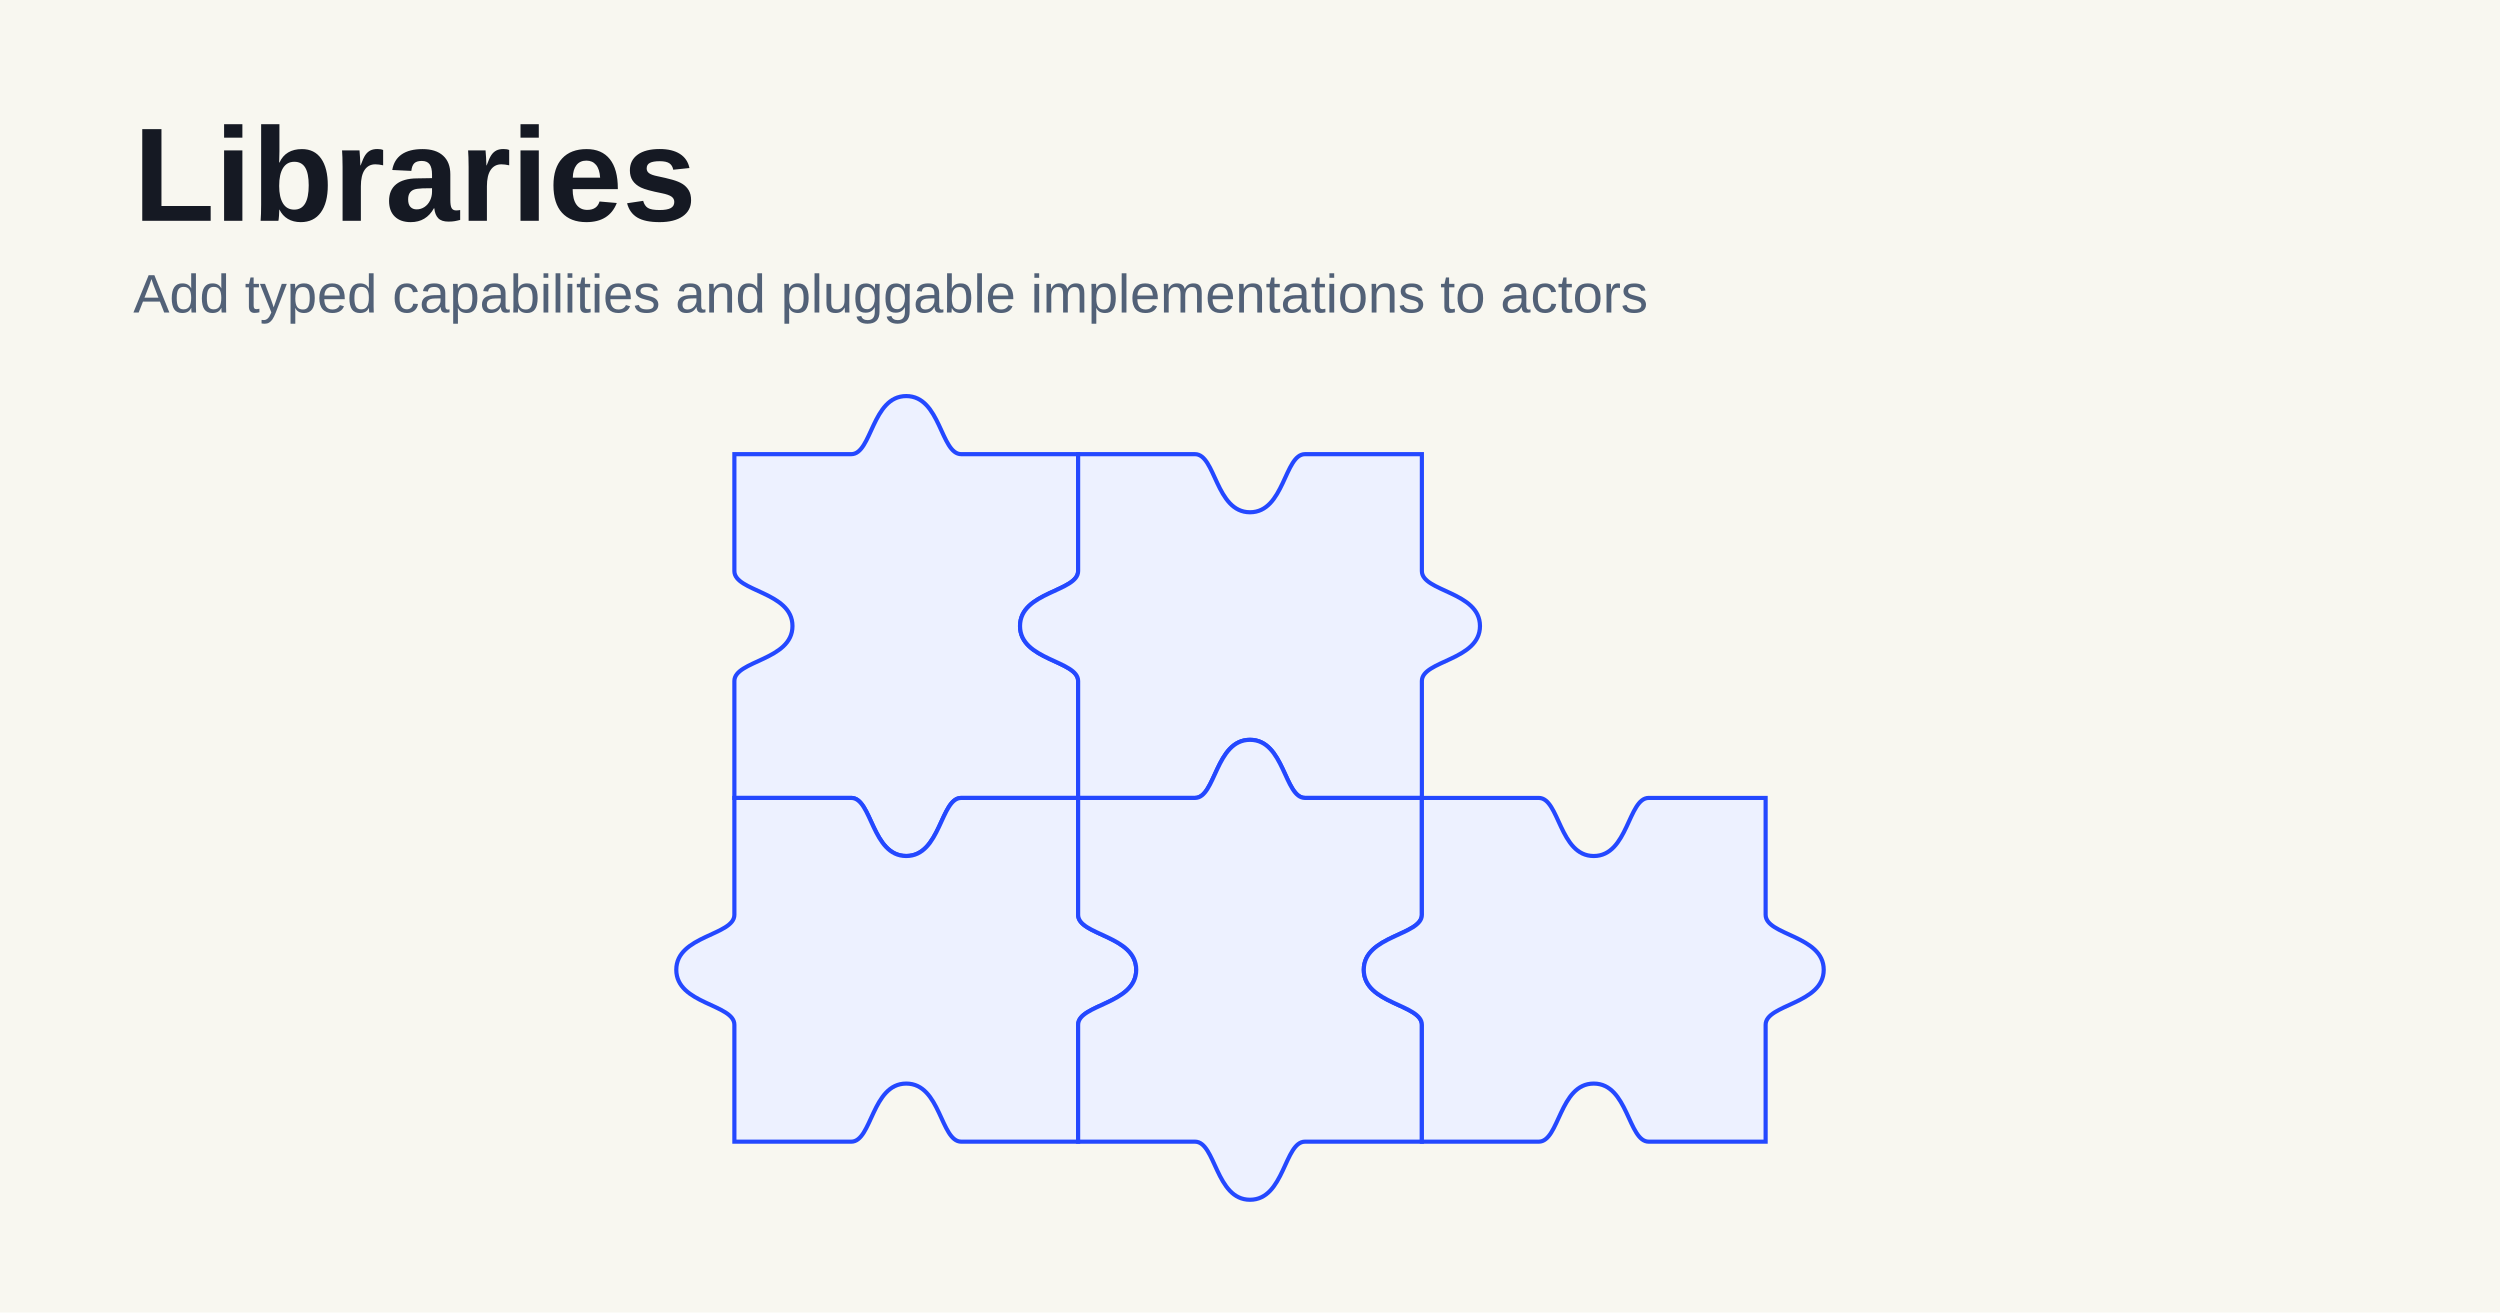
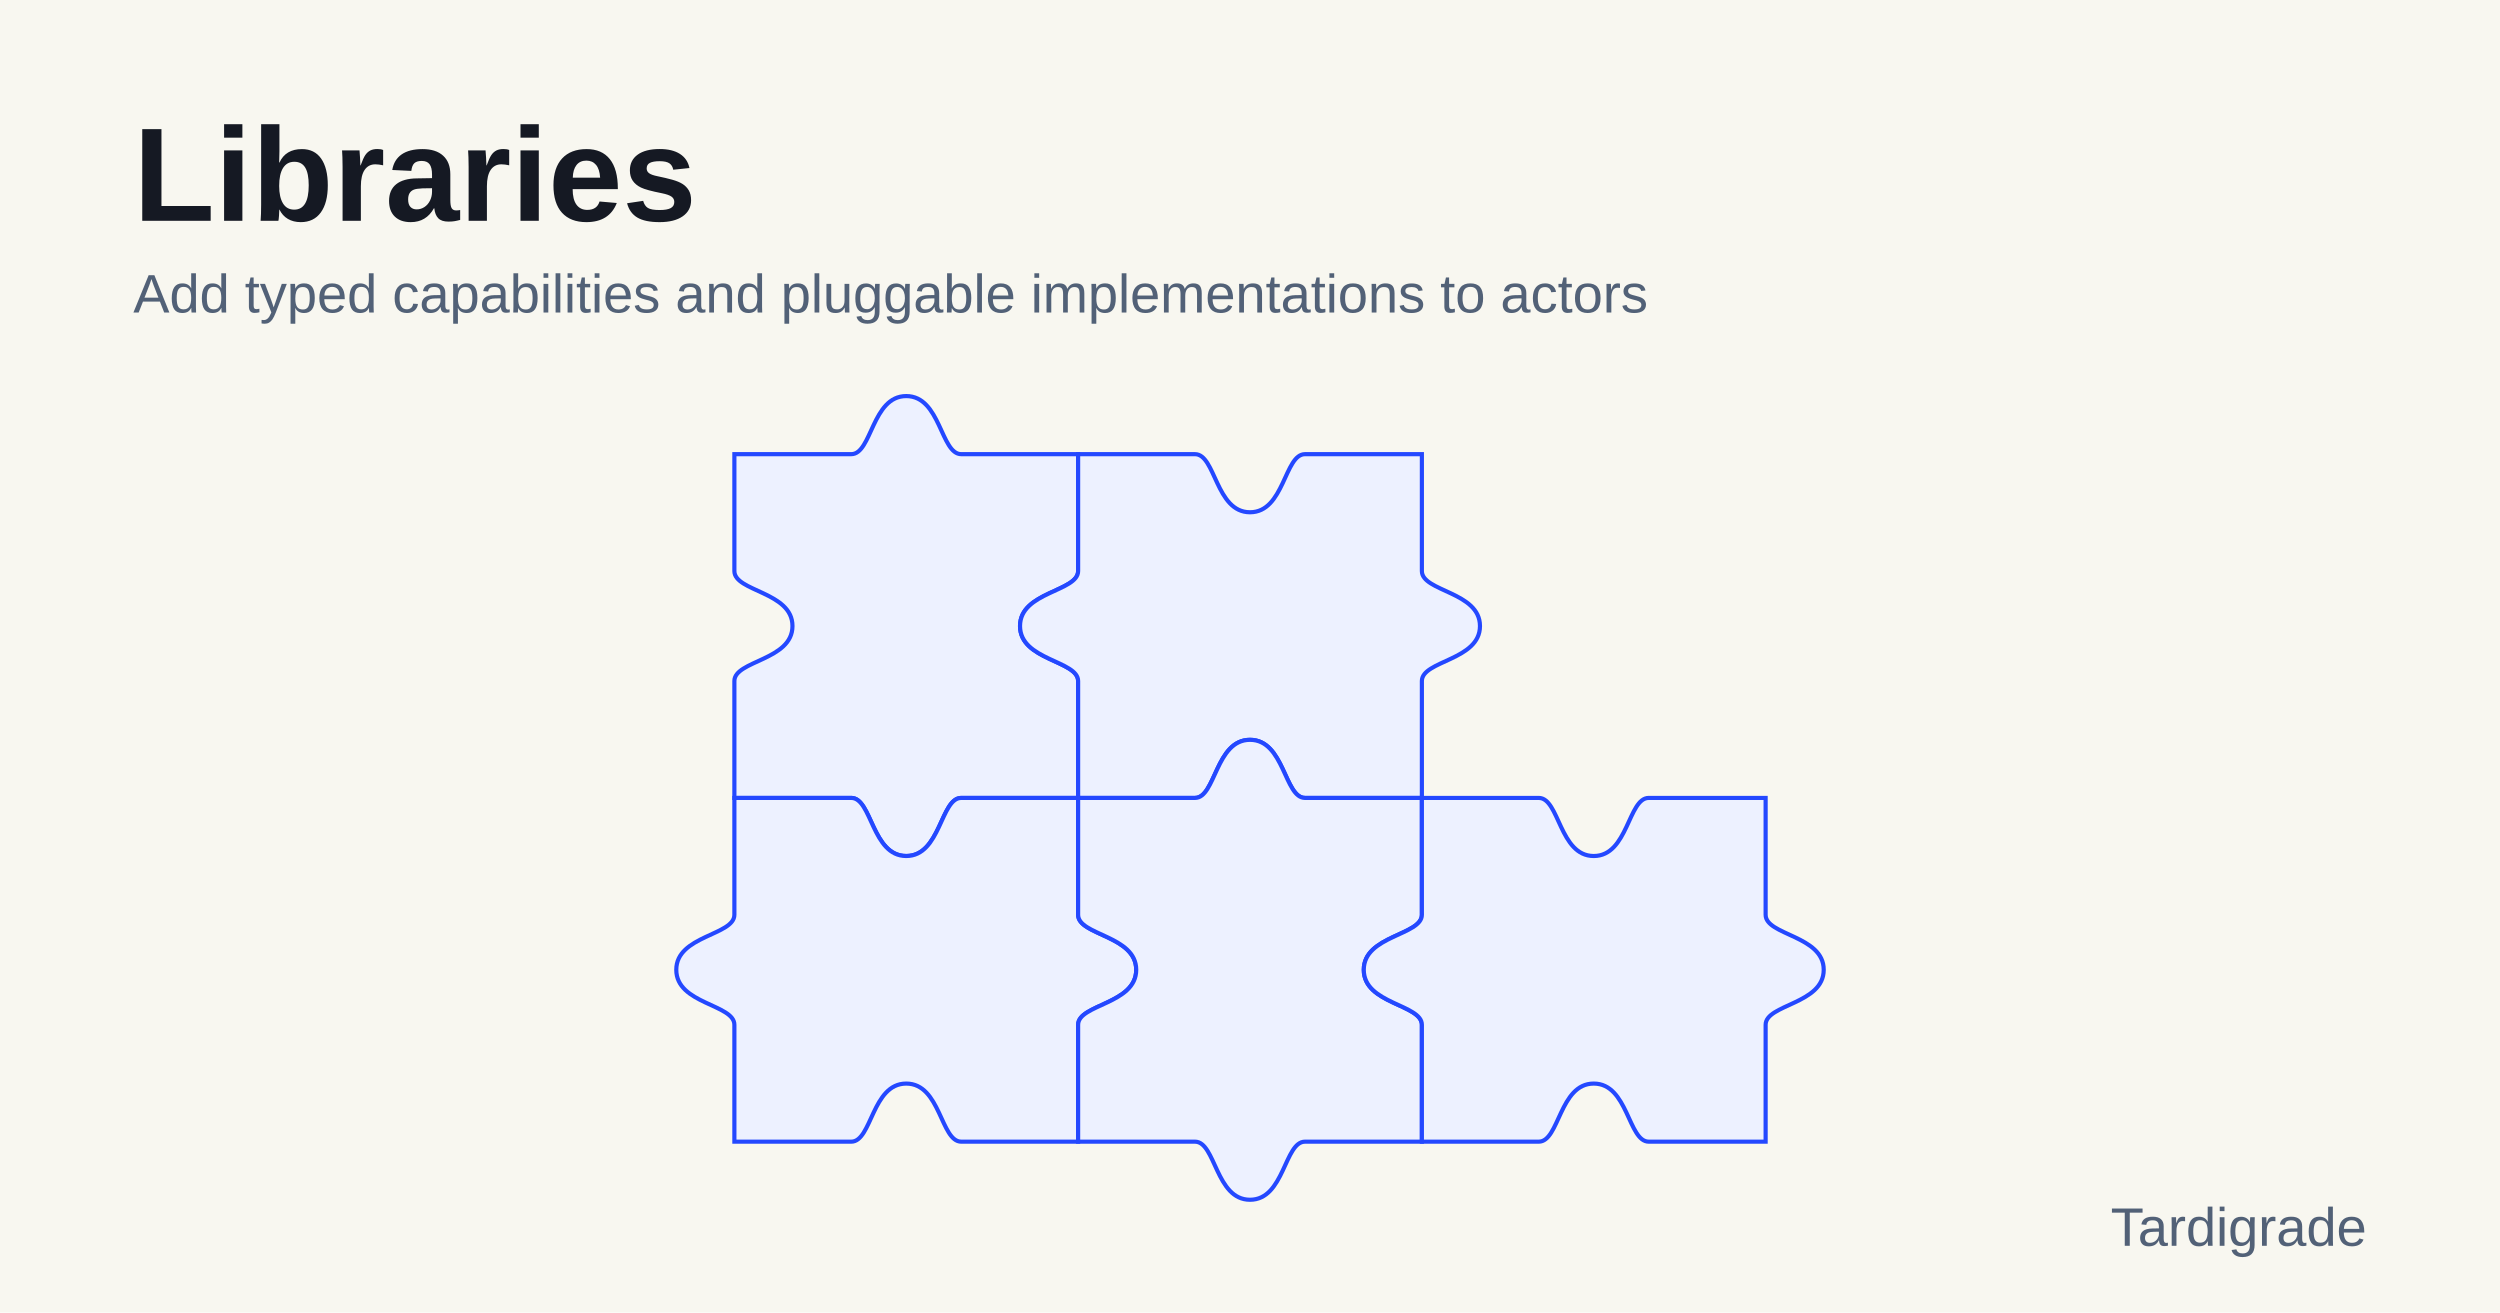
<svg xmlns="http://www.w3.org/2000/svg" width="1200" height="630" viewBox="0 0 1200 630">
  <rect width="1200" height="630" fill="#f8f7f0" />
  <style>
    .piece { fill: #edf1ff; stroke: #2448ff; stroke-width: 2; vector-effect: non-scaling-stroke; }
  </style>
  <text x="64" y="106" fill="#151923" font-family="Arial, sans-serif" font-size="64" font-weight="600">Libraries</text>
  <text x="64" y="150" fill="#526177" font-family="Arial, sans-serif" font-size="26">Add typed capabilities and pluggable implementations to actors</text>
  <g transform="translate(352.5 218) scale(1.65)">
    <path class="piece" d="M 0 0 L 34.0 0.0 C 40.0 0.0 40.0 -16.9 50.0 -16.9 C 60.0 -16.9 60.0 0.0 66.0 0.0 L 100.0 0.0 L 100.0 34.0 C 100.0 40.0 83.1 40.0 83.1 50.0 C 83.1 60.0 100.0 60.0 100.0 66.0 L 100.0 100.0 L 66.0 100.0 C 60.0 100.0 60.0 116.9 50.0 116.9 C 40.0 116.9 40.0 100.0 34.0 100.0 L 0.0 100.0 L 0.0 66.0 C 0.0 60.0 16.9 60.0 16.9 50.0 C 16.9 40.0 0.0 40.0 0.0 34.0 L 0.0 0.0 Z" />
    <path class="piece" d="M 100 0 L 134.0 0.0 C 140.0 0.0 140.0 16.9 150.0 16.9 C 160.0 16.9 160.0 0.0 166.0 0.0 L 200.0 0.0 L 200.0 34.0 C 200.0 40.0 216.9 40.0 216.9 50.0 C 216.9 60.0 200.0 60.0 200.0 66.0 L 200.0 100.0 L 166.0 100.0 C 160.0 100.0 160.0 83.1 150.0 83.1 C 140.0 83.1 140.0 100.0 134.0 100.0 L 100.0 100.0 L 100.0 66.0 C 100.0 60.0 83.1 60.0 83.1 50.0 C 83.1 40.0 100.0 40.0 100.0 34.0 L 100.0 0.0 Z" />
    <path class="piece" d="M 0 100 L 34.0 100.0 C 40.0 100.0 40.0 116.9 50.0 116.9 C 60.0 116.9 60.0 100.0 66.0 100.0 L 100.0 100.0 L 100.0 134.0 C 100.0 140.0 116.9 140.0 116.9 150.0 C 116.9 160.0 100.0 160.0 100.0 166.0 L 100.0 200.0 L 66.0 200.0 C 60.0 200.0 60.0 183.1 50.0 183.1 C 40.0 183.1 40.0 200.0 34.0 200.0 L 0.0 200.0 L 0.0 166.0 C 0.0 160.0 -16.9 160.0 -16.9 150.0 C -16.9 140.0 0.0 140.0 0.0 134.0 L 0.0 100.0 Z" />
    <path class="piece" d="M 100 100 L 134.0 100.0 C 140.0 100.0 140.0 83.1 150.0 83.1 C 160.0 83.1 160.0 100.0 166.0 100.0 L 200.0 100.0 L 200.0 134.0 C 200.0 140.0 183.1 140.0 183.1 150.0 C 183.1 160.0 200.0 160.0 200.0 166.0 L 200.0 200.0 L 166.0 200.0 C 160.0 200.0 160.0 216.9 150.0 216.9 C 140.0 216.9 140.0 200.0 134.0 200.0 L 100.0 200.0 L 100.0 166.0 C 100.0 160.0 116.9 160.0 116.9 150.0 C 116.9 140.0 100.0 140.0 100.0 134.0 L 100.0 100.0 Z" />
    <path class="piece" d="M 200 100 L 234.0 100.0 C 240.0 100.0 240.0 116.9 250.0 116.9 C 260.0 116.9 260.0 100.0 266.0 100.0 L 300.0 100.0 L 300.0 134.0 C 300.0 140.0 316.9 140.0 316.9 150.0 C 316.9 160.0 300.0 160.0 300.0 166.0 L 300.0 200.0 L 266.0 200.0 C 260.0 200.0 260.0 183.1 250.0 183.1 C 240.0 183.1 240.0 200.0 234.0 200.0 L 200.0 200.0 L 200.0 166.0 C 200.0 160.0 183.1 160.0 183.1 150.0 C 183.1 140.0 200.0 140.0 200.0 134.0 L 200.0 100.0 Z" />
  </g>
+   <text x="1136" y="598" text-anchor="end" fill="#526177" font-family="Arial, sans-serif" font-size="26">Tardigrade</text>
</svg>
